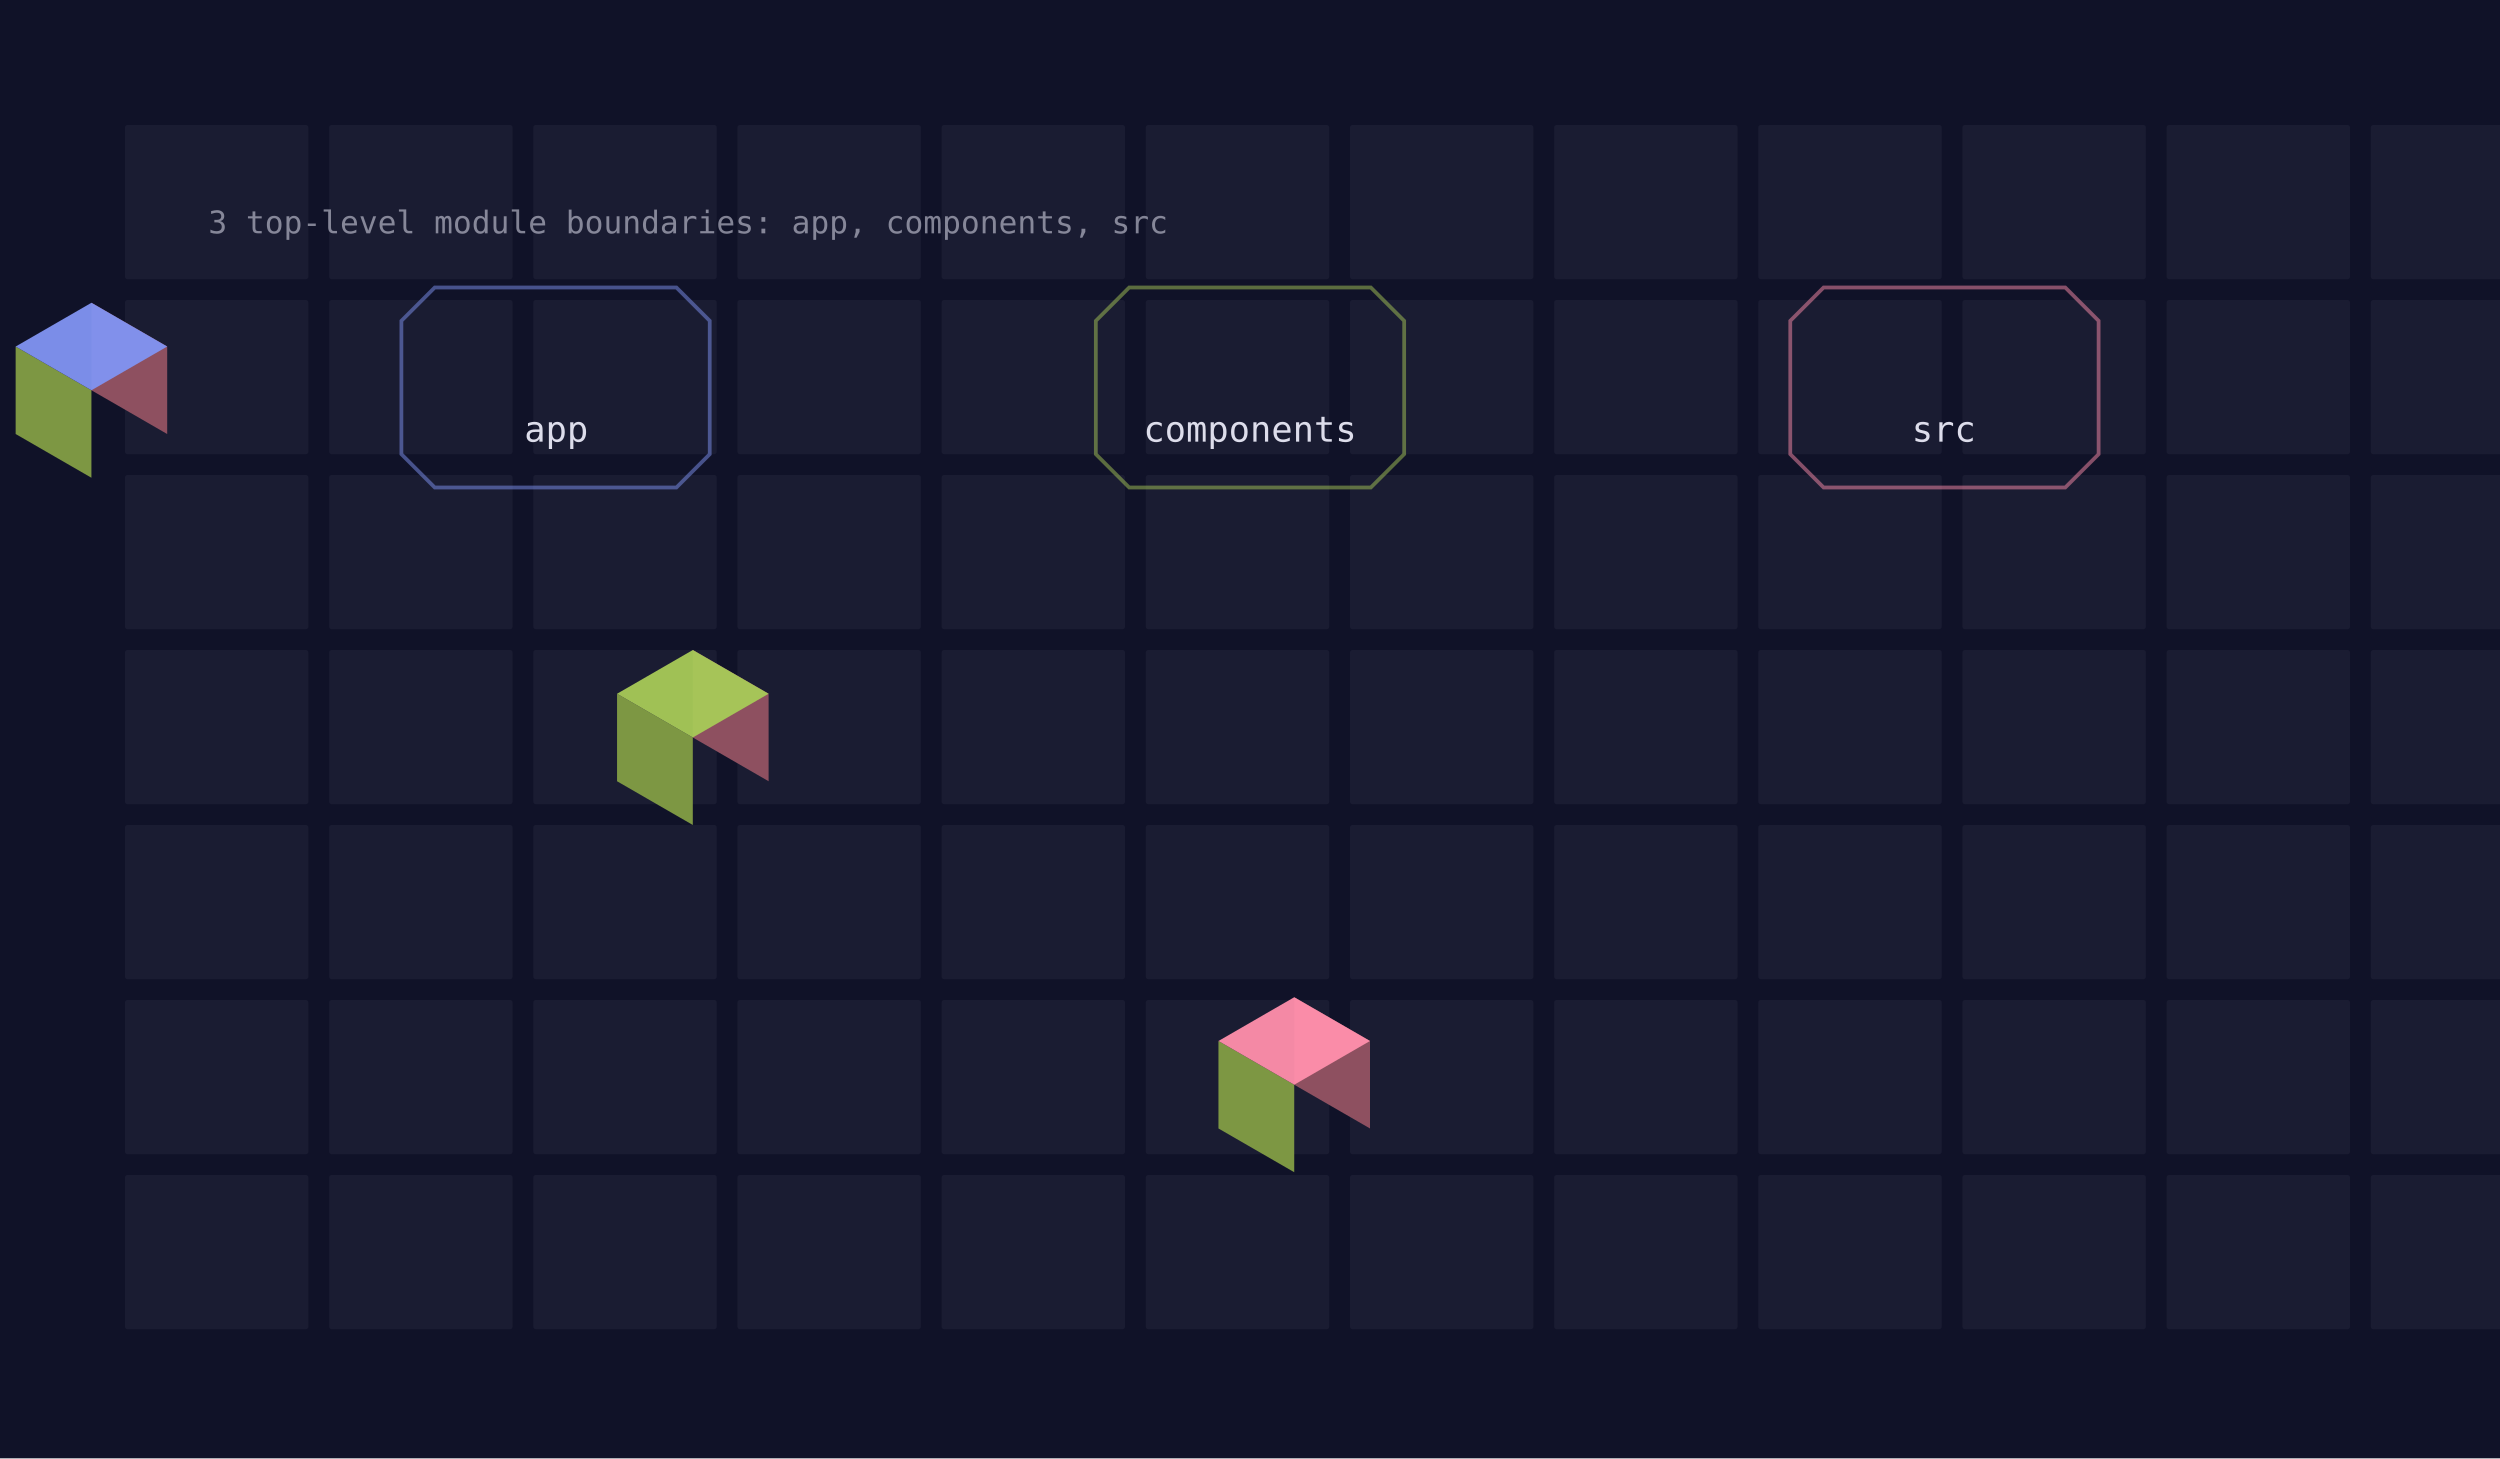
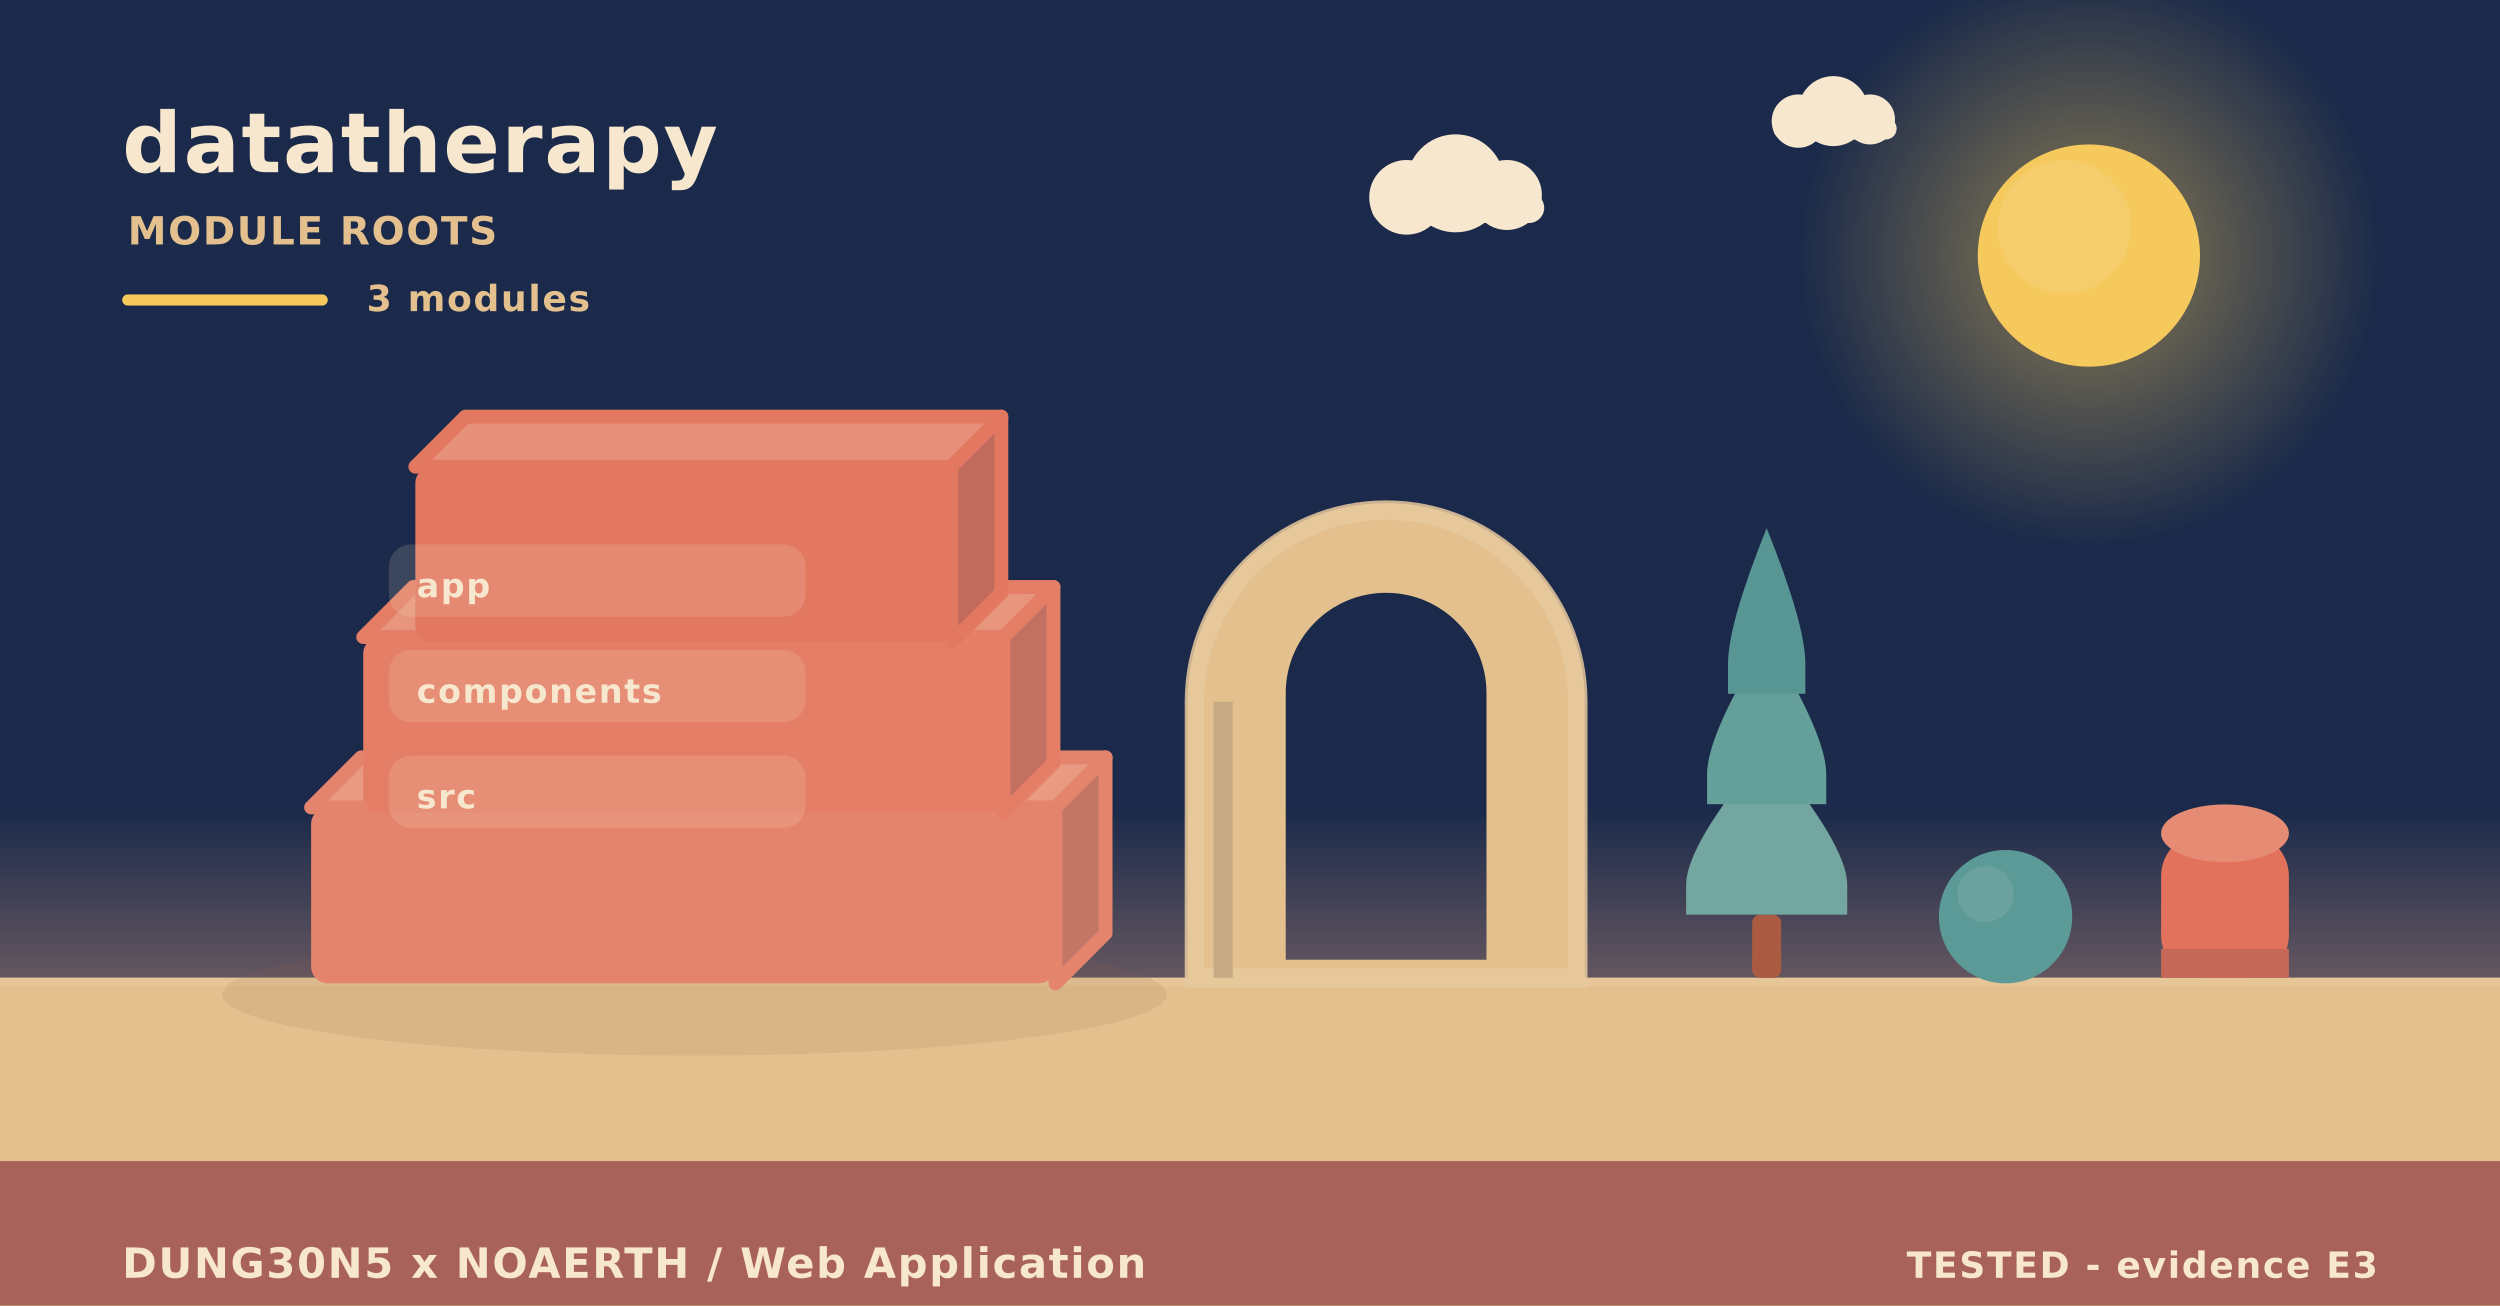
- <svg xmlns="http://www.w3.org/2000/svg" viewBox="0 0 1200 700" width="1200" height="700" role="img" aria-label="datatherapy architecture">
-   <rect width="1200" height="700" fill="#101228" />
-   <defs>
-     <linearGradient id="ga" x1="0" y1="0" x2="1" y2="1">
-       <stop offset="0%" stop-color="#8093f1" />
-       <stop offset="100%" stop-color="#a7c957" />
-     </linearGradient>
-   </defs>
-   <rect x="60.00" y="60.00" width="88.00" height="74.00" rx="1.20" fill="#f2f2ff" opacity="0.05" />
-   <rect x="158.00" y="60.00" width="88.00" height="74.00" rx="1.20" fill="#f2f2ff" opacity="0.05" />
-   <rect x="256.00" y="60.00" width="88.00" height="74.00" rx="1.20" fill="#f2f2ff" opacity="0.05" />
-   <rect x="354.00" y="60.00" width="88.00" height="74.00" rx="1.20" fill="#f2f2ff" opacity="0.05" />
-   <rect x="452.00" y="60.00" width="88.00" height="74.00" rx="1.20" fill="#f2f2ff" opacity="0.05" />
-   <rect x="550.00" y="60.00" width="88.00" height="74.00" rx="1.20" fill="#f2f2ff" opacity="0.05" />
-   <rect x="648.00" y="60.00" width="88.00" height="74.00" rx="1.20" fill="#f2f2ff" opacity="0.05" />
-   <rect x="746.00" y="60.00" width="88.00" height="74.00" rx="1.20" fill="#f2f2ff" opacity="0.05" />
-   <rect x="844.00" y="60.00" width="88.00" height="74.00" rx="1.20" fill="#f2f2ff" opacity="0.05" />
-   <rect x="942.00" y="60.00" width="88.00" height="74.00" rx="1.20" fill="#f2f2ff" opacity="0.05" />
-   <rect x="1040.00" y="60.00" width="88.00" height="74.00" rx="1.20" fill="#f2f2ff" opacity="0.05" />
-   <rect x="1138.00" y="60.00" width="88.00" height="74.00" rx="1.20" fill="#f2f2ff" opacity="0.05" />
-   <rect x="60.00" y="144.00" width="88.00" height="74.00" rx="1.20" fill="#f2f2ff" opacity="0.05" />
-   <rect x="158.00" y="144.00" width="88.00" height="74.00" rx="1.20" fill="#f2f2ff" opacity="0.05" />
-   <rect x="256.00" y="144.00" width="88.00" height="74.00" rx="1.20" fill="#f2f2ff" opacity="0.05" />
-   <rect x="354.00" y="144.00" width="88.00" height="74.00" rx="1.20" fill="#f2f2ff" opacity="0.05" />
-   <rect x="452.00" y="144.00" width="88.00" height="74.00" rx="1.20" fill="#f2f2ff" opacity="0.05" />
-   <rect x="550.00" y="144.00" width="88.00" height="74.00" rx="1.20" fill="#f2f2ff" opacity="0.05" />
-   <rect x="648.00" y="144.00" width="88.00" height="74.00" rx="1.20" fill="#f2f2ff" opacity="0.05" />
-   <rect x="746.00" y="144.00" width="88.00" height="74.00" rx="1.20" fill="#f2f2ff" opacity="0.05" />
-   <rect x="844.00" y="144.00" width="88.00" height="74.00" rx="1.20" fill="#f2f2ff" opacity="0.05" />
-   <rect x="942.00" y="144.00" width="88.00" height="74.00" rx="1.20" fill="#f2f2ff" opacity="0.05" />
-   <rect x="1040.00" y="144.00" width="88.00" height="74.00" rx="1.20" fill="#f2f2ff" opacity="0.05" />
-   <rect x="1138.00" y="144.00" width="88.00" height="74.00" rx="1.20" fill="#f2f2ff" opacity="0.05" />
-   <rect x="60.00" y="228.00" width="88.00" height="74.00" rx="1.20" fill="#f2f2ff" opacity="0.05" />
-   <rect x="158.00" y="228.00" width="88.00" height="74.00" rx="1.20" fill="#f2f2ff" opacity="0.05" />
-   <rect x="256.00" y="228.00" width="88.00" height="74.00" rx="1.20" fill="#f2f2ff" opacity="0.05" />
-   <rect x="354.00" y="228.00" width="88.00" height="74.00" rx="1.20" fill="#f2f2ff" opacity="0.05" />
-   <rect x="452.00" y="228.00" width="88.00" height="74.00" rx="1.20" fill="#f2f2ff" opacity="0.05" />
-   <rect x="550.00" y="228.00" width="88.00" height="74.00" rx="1.20" fill="#f2f2ff" opacity="0.05" />
-   <rect x="648.00" y="228.00" width="88.00" height="74.00" rx="1.20" fill="#f2f2ff" opacity="0.05" />
-   <rect x="746.00" y="228.00" width="88.00" height="74.00" rx="1.20" fill="#f2f2ff" opacity="0.05" />
-   <rect x="844.00" y="228.00" width="88.00" height="74.00" rx="1.20" fill="#f2f2ff" opacity="0.05" />
-   <rect x="942.00" y="228.00" width="88.00" height="74.00" rx="1.20" fill="#f2f2ff" opacity="0.05" />
-   <rect x="1040.00" y="228.00" width="88.00" height="74.00" rx="1.20" fill="#f2f2ff" opacity="0.05" />
-   <rect x="1138.00" y="228.00" width="88.00" height="74.00" rx="1.20" fill="#f2f2ff" opacity="0.05" />
-   <rect x="60.00" y="312.00" width="88.00" height="74.00" rx="1.20" fill="#f2f2ff" opacity="0.05" />
-   <rect x="158.00" y="312.00" width="88.00" height="74.00" rx="1.20" fill="#f2f2ff" opacity="0.05" />
-   <rect x="256.00" y="312.00" width="88.00" height="74.00" rx="1.20" fill="#f2f2ff" opacity="0.05" />
-   <rect x="354.00" y="312.00" width="88.00" height="74.00" rx="1.20" fill="#f2f2ff" opacity="0.05" />
-   <rect x="452.00" y="312.00" width="88.00" height="74.00" rx="1.20" fill="#f2f2ff" opacity="0.05" />
-   <rect x="550.00" y="312.00" width="88.00" height="74.00" rx="1.20" fill="#f2f2ff" opacity="0.05" />
-   <rect x="648.00" y="312.00" width="88.00" height="74.00" rx="1.20" fill="#f2f2ff" opacity="0.05" />
-   <rect x="746.00" y="312.00" width="88.00" height="74.00" rx="1.20" fill="#f2f2ff" opacity="0.05" />
-   <rect x="844.00" y="312.00" width="88.00" height="74.00" rx="1.20" fill="#f2f2ff" opacity="0.05" />
-   <rect x="942.00" y="312.00" width="88.00" height="74.00" rx="1.20" fill="#f2f2ff" opacity="0.05" />
-   <rect x="1040.00" y="312.00" width="88.00" height="74.00" rx="1.20" fill="#f2f2ff" opacity="0.05" />
-   <rect x="1138.00" y="312.00" width="88.00" height="74.00" rx="1.20" fill="#f2f2ff" opacity="0.05" />
-   <rect x="60.00" y="396.00" width="88.00" height="74.00" rx="1.20" fill="#f2f2ff" opacity="0.05" />
-   <rect x="158.00" y="396.00" width="88.00" height="74.00" rx="1.20" fill="#f2f2ff" opacity="0.05" />
-   <rect x="256.00" y="396.00" width="88.00" height="74.00" rx="1.20" fill="#f2f2ff" opacity="0.05" />
-   <rect x="354.00" y="396.00" width="88.00" height="74.00" rx="1.20" fill="#f2f2ff" opacity="0.05" />
-   <rect x="452.00" y="396.00" width="88.00" height="74.00" rx="1.20" fill="#f2f2ff" opacity="0.05" />
-   <rect x="550.00" y="396.00" width="88.00" height="74.00" rx="1.20" fill="#f2f2ff" opacity="0.05" />
-   <rect x="648.00" y="396.00" width="88.00" height="74.00" rx="1.20" fill="#f2f2ff" opacity="0.05" />
-   <rect x="746.00" y="396.00" width="88.00" height="74.00" rx="1.20" fill="#f2f2ff" opacity="0.05" />
-   <rect x="844.00" y="396.00" width="88.00" height="74.00" rx="1.20" fill="#f2f2ff" opacity="0.05" />
-   <rect x="942.00" y="396.00" width="88.00" height="74.00" rx="1.20" fill="#f2f2ff" opacity="0.05" />
-   <rect x="1040.00" y="396.00" width="88.00" height="74.00" rx="1.20" fill="#f2f2ff" opacity="0.05" />
-   <rect x="1138.00" y="396.00" width="88.00" height="74.00" rx="1.20" fill="#f2f2ff" opacity="0.05" />
-   <rect x="60.00" y="480.00" width="88.00" height="74.00" rx="1.20" fill="#f2f2ff" opacity="0.05" />
-   <rect x="158.00" y="480.00" width="88.00" height="74.00" rx="1.20" fill="#f2f2ff" opacity="0.05" />
-   <rect x="256.00" y="480.00" width="88.00" height="74.00" rx="1.20" fill="#f2f2ff" opacity="0.05" />
-   <rect x="354.00" y="480.00" width="88.00" height="74.00" rx="1.20" fill="#f2f2ff" opacity="0.05" />
-   <rect x="452.00" y="480.00" width="88.00" height="74.00" rx="1.20" fill="#f2f2ff" opacity="0.05" />
-   <rect x="550.00" y="480.00" width="88.00" height="74.00" rx="1.20" fill="#f2f2ff" opacity="0.05" />
-   <rect x="648.00" y="480.00" width="88.00" height="74.00" rx="1.20" fill="#f2f2ff" opacity="0.05" />
-   <rect x="746.00" y="480.00" width="88.00" height="74.00" rx="1.20" fill="#f2f2ff" opacity="0.05" />
-   <rect x="844.00" y="480.00" width="88.00" height="74.00" rx="1.20" fill="#f2f2ff" opacity="0.05" />
-   <rect x="942.00" y="480.00" width="88.00" height="74.00" rx="1.20" fill="#f2f2ff" opacity="0.05" />
-   <rect x="1040.00" y="480.00" width="88.00" height="74.00" rx="1.20" fill="#f2f2ff" opacity="0.05" />
-   <rect x="1138.00" y="480.00" width="88.00" height="74.00" rx="1.20" fill="#f2f2ff" opacity="0.05" />
-   <rect x="60.00" y="564.00" width="88.00" height="74.00" rx="1.20" fill="#f2f2ff" opacity="0.05" />
-   <rect x="158.00" y="564.00" width="88.00" height="74.00" rx="1.20" fill="#f2f2ff" opacity="0.05" />
-   <rect x="256.00" y="564.00" width="88.00" height="74.00" rx="1.20" fill="#f2f2ff" opacity="0.05" />
-   <rect x="354.00" y="564.00" width="88.00" height="74.00" rx="1.20" fill="#f2f2ff" opacity="0.05" />
-   <rect x="452.00" y="564.00" width="88.00" height="74.00" rx="1.20" fill="#f2f2ff" opacity="0.05" />
-   <rect x="550.00" y="564.00" width="88.00" height="74.00" rx="1.20" fill="#f2f2ff" opacity="0.05" />
-   <rect x="648.00" y="564.00" width="88.00" height="74.00" rx="1.20" fill="#f2f2ff" opacity="0.05" />
-   <rect x="746.00" y="564.00" width="88.00" height="74.00" rx="1.20" fill="#f2f2ff" opacity="0.05" />
-   <rect x="844.00" y="564.00" width="88.00" height="74.00" rx="1.20" fill="#f2f2ff" opacity="0.05" />
-   <rect x="942.00" y="564.00" width="88.00" height="74.00" rx="1.20" fill="#f2f2ff" opacity="0.05" />
-   <rect x="1040.00" y="564.00" width="88.00" height="74.00" rx="1.20" fill="#f2f2ff" opacity="0.05" />
-   <rect x="1138.00" y="564.00" width="88.00" height="74.00" rx="1.20" fill="#f2f2ff" opacity="0.05" />
-   <path d="M208.67,138.00 H324.67 L340.67,154.00 V218.00 L324.67,234.00 H208.67 L192.67,218.00 V154.00 Z" fill="none" stroke="rgba(128,147,241,0.550)" stroke-width="1.80" opacity="0.90" />
-   <polygon points="43.88,187.33 80.25,208.33 80.25,166.33 43.88,145.33" fill="#945363" opacity="0.95" />
-   <polygon points="7.51,208.33 43.88,229.33 43.88,187.33 7.51,166.33" fill="#829d44" opacity="0.95" />
-   <polygon points="43.88,145.33 80.25,166.33 43.88,187.33 7.51,166.33" fill="#8093f1" opacity="0.95" />
-   <text x="267" y="212" font-family="ui-monospace,Menlo,monospace" font-size="17" fill="rgba(242,242,255,0.900)" text-anchor="middle">app</text>
-   <path d="M542.00,138.00 H658.00 L674.00,154.00 V218.00 L658.00,234.00 H542.00 L526.00,218.00 V154.00 Z" fill="none" stroke="rgba(167,201,87,0.550)" stroke-width="1.80" opacity="0.90" />
-   <polygon points="332.55,354.00 368.93,375.00 368.93,333.00 332.55,312.00" fill="#945363" opacity="0.95" />
-   <polygon points="296.18,375.00 332.55,396.00 332.55,354.00 296.18,333.00" fill="#829d44" opacity="0.95" />
-   <polygon points="332.55,312.00 368.93,333.00 332.55,354.00 296.18,333.00" fill="#a7c957" opacity="0.95" />
-   <text x="600" y="212" font-family="ui-monospace,Menlo,monospace" font-size="17" fill="rgba(242,242,255,0.900)" text-anchor="middle">components</text>
-   <path d="M875.33,138.00 H991.33 L1007.33,154.00 V218.00 L991.33,234.00 H875.33 L859.33,218.00 V154.00 Z" fill="none" stroke="rgba(255,143,171,0.550)" stroke-width="1.80" opacity="0.90" />
-   <polygon points="621.23,520.67 657.60,541.67 657.60,499.67 621.23,478.67" fill="#945363" opacity="0.95" />
-   <polygon points="584.86,541.67 621.23,562.67 621.23,520.67 584.86,499.67" fill="#829d44" opacity="0.95" />
-   <polygon points="621.23,478.67 657.60,499.67 621.23,520.67 584.86,499.67" fill="#ff8fab" opacity="0.95" />
-   <text x="933" y="212" font-family="ui-monospace,Menlo,monospace" font-size="17" fill="rgba(242,242,255,0.900)" text-anchor="middle">src</text>
-   <text x="100" y="112" font-family="ui-monospace,Menlo,monospace" font-size="15" fill="rgba(242,242,255,0.500)">3 top-level module boundaries: app, components, src</text>
+ <svg xmlns="http://www.w3.org/2000/svg" width="900" height="470" viewBox="0 0 900 470" role="img" aria-label="datatherapy - how it is built">
+   <linearGradient id="skya" x1="0" y1="0" x2="0" y2="1">
+     <stop offset="0" stop-color="#1b2a4a" />
+     <stop offset="0.62" stop-color="#1b2a4a" />
+     <stop offset="1" stop-color="#f3ad8a" />
+   </linearGradient>
+   <rect width="900" height="470" fill="url(#skya)" />
+   <radialGradient id="suna">
+     <stop offset="0.35" stop-color="#f5c95c" stop-opacity="0.34" />
+     <stop offset="1" stop-color="#f5c95c" stop-opacity="0" />
+   </radialGradient>
+   <circle cx="752" cy="92" r="104" fill="url(#suna)" />
+   <circle cx="752" cy="92" r="40" fill="#f5c95c" />
+   <circle cx="743.2" cy="81.6" r="24" fill="#f5d27e" opacity="0.5" />
+   <g>
+     <circle cx="524" cy="66" r="17.64" fill="#f6e7ce" />
+     <circle cx="506.36" cy="71.04" r="13.44" fill="#f6e7ce" />
+     <circle cx="542.48" cy="70.2" r="12.6" fill="#f6e7ce" />
+     <rect x="493.76" y="69.36" width="62.16" height="10.92" rx="5.46" fill="#f6e7ce" />
+   </g>
+   <g>
+     <circle cx="660" cy="40" r="12.6" fill="#f6e7ce" />
+     <circle cx="647.4" cy="43.6" r="9.6" fill="#f6e7ce" />
+     <circle cx="673.2" cy="43" r="9" fill="#f6e7ce" />
+     <rect x="638.4" y="42.4" width="44.4" height="7.8" rx="3.9" fill="#f6e7ce" />
+   </g>
+   <rect x="0" y="352" width="900" height="118" fill="#e3c08d" />
+   <rect x="0" y="352" width="900" height="3" fill="#e6c596" />
+   <text x="44" y="62" font-family="Verdana,DejaVu Sans,sans-serif" font-size="30" font-weight="700" letter-spacing="0.6" fill="#f6e7ce" text-anchor="start">datatherapy</text>
+   <text x="46" y="88" font-family="Verdana,DejaVu Sans,sans-serif" font-size="14" font-weight="700" letter-spacing="0.6" fill="#e3c08d" text-anchor="start">MODULE ROOTS</text>
+   <rect x="44" y="106" width="74" height="4" rx="2" fill="#f5c95c" />
+   <text x="132" y="112" font-family="Verdana,DejaVu Sans,sans-serif" font-size="13" font-weight="700" letter-spacing="0.6" fill="#e3c08d" text-anchor="start">3 modules</text>
+   <ellipse cx="250" cy="358" rx="170" ry="22" fill="rgba(138,90,68,0.11)" />
+   <path d="M112,290.67 L380,290.67 L398,272.67 L130,272.67 Z" fill="#e99a82" stroke="#e5846c" stroke-width="5" stroke-linejoin="round" />
+   <path d="M380,290.67 L398,272.67 L398,336 L380,354 Z" fill="#c37566" stroke="#e5846c" stroke-width="5" stroke-linejoin="round" />
+   <rect x="112" y="290.67" width="268" height="63.33" rx="6" fill="#e5846c" />
+   <path d="M130.76,229.33 L361.24,229.33 L379.24,211.33 L148.76,211.33 Z" fill="#e8957d" stroke="#e47e66" stroke-width="5" stroke-linejoin="round" />
+   <path d="M361.24,229.33 L379.24,211.33 L379.24,274.67 L361.24,292.67 Z" fill="#c27061" stroke="#e47e66" stroke-width="5" stroke-linejoin="round" />
+   <rect x="130.76" y="229.33" width="230.48" height="63.33" rx="6" fill="#e47e66" />
+   <path d="M149.52,168 L342.48,168 L360.48,150 L167.52,150 Z" fill="#e79079" stroke="#e37861" stroke-width="5" stroke-linejoin="round" />
+   <path d="M342.48,168 L360.48,150 L360.48,213.33 L342.48,231.33 Z" fill="#c16b5d" stroke="#e37861" stroke-width="5" stroke-linejoin="round" />
+   <rect x="149.52" y="168" width="192.96" height="63.33" rx="6" fill="#e37861" />
+   <rect x="140" y="196" width="150" height="26" rx="8" fill="rgba(246,231,206,0.16)" opacity="0.94" />
+   <text x="150" y="215" font-family="Verdana,DejaVu Sans,sans-serif" font-size="12" font-weight="700" letter-spacing="0.6" fill="#f6e7ce" text-anchor="start">app</text>
+   <rect x="140" y="234" width="150" height="26" rx="8" fill="rgba(246,231,206,0.16)" opacity="0.94" />
+   <text x="150" y="253" font-family="Verdana,DejaVu Sans,sans-serif" font-size="12" font-weight="700" letter-spacing="0.6" fill="#f6e7ce" text-anchor="start">components</text>
+   <rect x="140" y="272" width="150" height="26" rx="8" fill="rgba(246,231,206,0.16)" opacity="0.94" />
+   <text x="150" y="291" font-family="Verdana,DejaVu Sans,sans-serif" font-size="12" font-weight="700" letter-spacing="0.6" fill="#f6e7ce" text-anchor="start">src</text>
+   <path d="M430,352 L430,252.64 A69,69 0 0 1 568,252.64 L568,352 Z M460.36,348 L460.36,249.55 A38.64,38.64 0 0 1 537.64,249.55 L537.64,348 Z" fill="#e3c08d" fill-rule="evenodd" stroke="#e3c08d" stroke-width="5" stroke-linejoin="round" />
+   <path d="M430,352 L430,252.64 A69,69 0 0 1 568,252.64 L568,352 Z" fill="none" stroke="#e8c99d" stroke-width="7" stroke-linecap="round" opacity="0.85" />
+   <rect x="436.9" y="252.64" width="6.9" height="99.36" fill="#c7ab84" />
+   <rect x="630.78" y="329.28" width="10.44" height="22.72" rx="2.9" fill="#ac5b43" />
+   <path d="M636,269.64 Q607,304.23 607,318.54 Q607,329.28 607,329.28 L665,329.28 Q665,329.28 665,318.54 Q665,304.23 636,269.64 Z" fill="#74a6a0" />
+   <path d="M636,229.88 Q614.54,264.47 614.54,278.78 Q614.54,289.52 614.54,289.52 L657.46,289.52 Q657.46,289.52 657.46,278.78 Q657.46,264.47 636,229.88 Z" fill="#649f9a" />
+   <path d="M636,190.12 Q622.08,224.71 622.08,239.02 Q622.08,249.76 622.08,249.76 L649.92,249.76 Q649.92,249.76 649.92,239.02 Q649.92,224.71 636,190.12 Z" fill="#589694" />
+   <circle cx="722" cy="330" r="24" fill="#5b9a97" />
+   <circle cx="714.8" cy="321.84" r="10.08" fill="#7aa9a2" opacity="0.55" />
+   <rect x="778" y="300" width="46" height="52" rx="15.33" fill="#e2725b" />
+   <ellipse cx="801" cy="300" rx="23" ry="10.4" fill="#e68c74" />
+   <rect x="778" y="341.6" width="46" height="10.4" fill="#c66859" />
+   <rect x="0" y="418" width="900" height="52" rx="0" fill="#a65c56" opacity="0.94" />
+   <text x="44" y="460" font-family="Verdana,DejaVu Sans,sans-serif" font-size="15" font-weight="700" letter-spacing="0.6" fill="#f6e7ce" text-anchor="start">DUNG30N5 x NOAERTH  /  Web Application</text>
+   <text x="856" y="460" font-family="Verdana,DejaVu Sans,sans-serif" font-size="13" font-weight="700" letter-spacing="0.6" fill="#f6e7ce" text-anchor="end">TESTED  -  evidence E3</text>
</svg>
